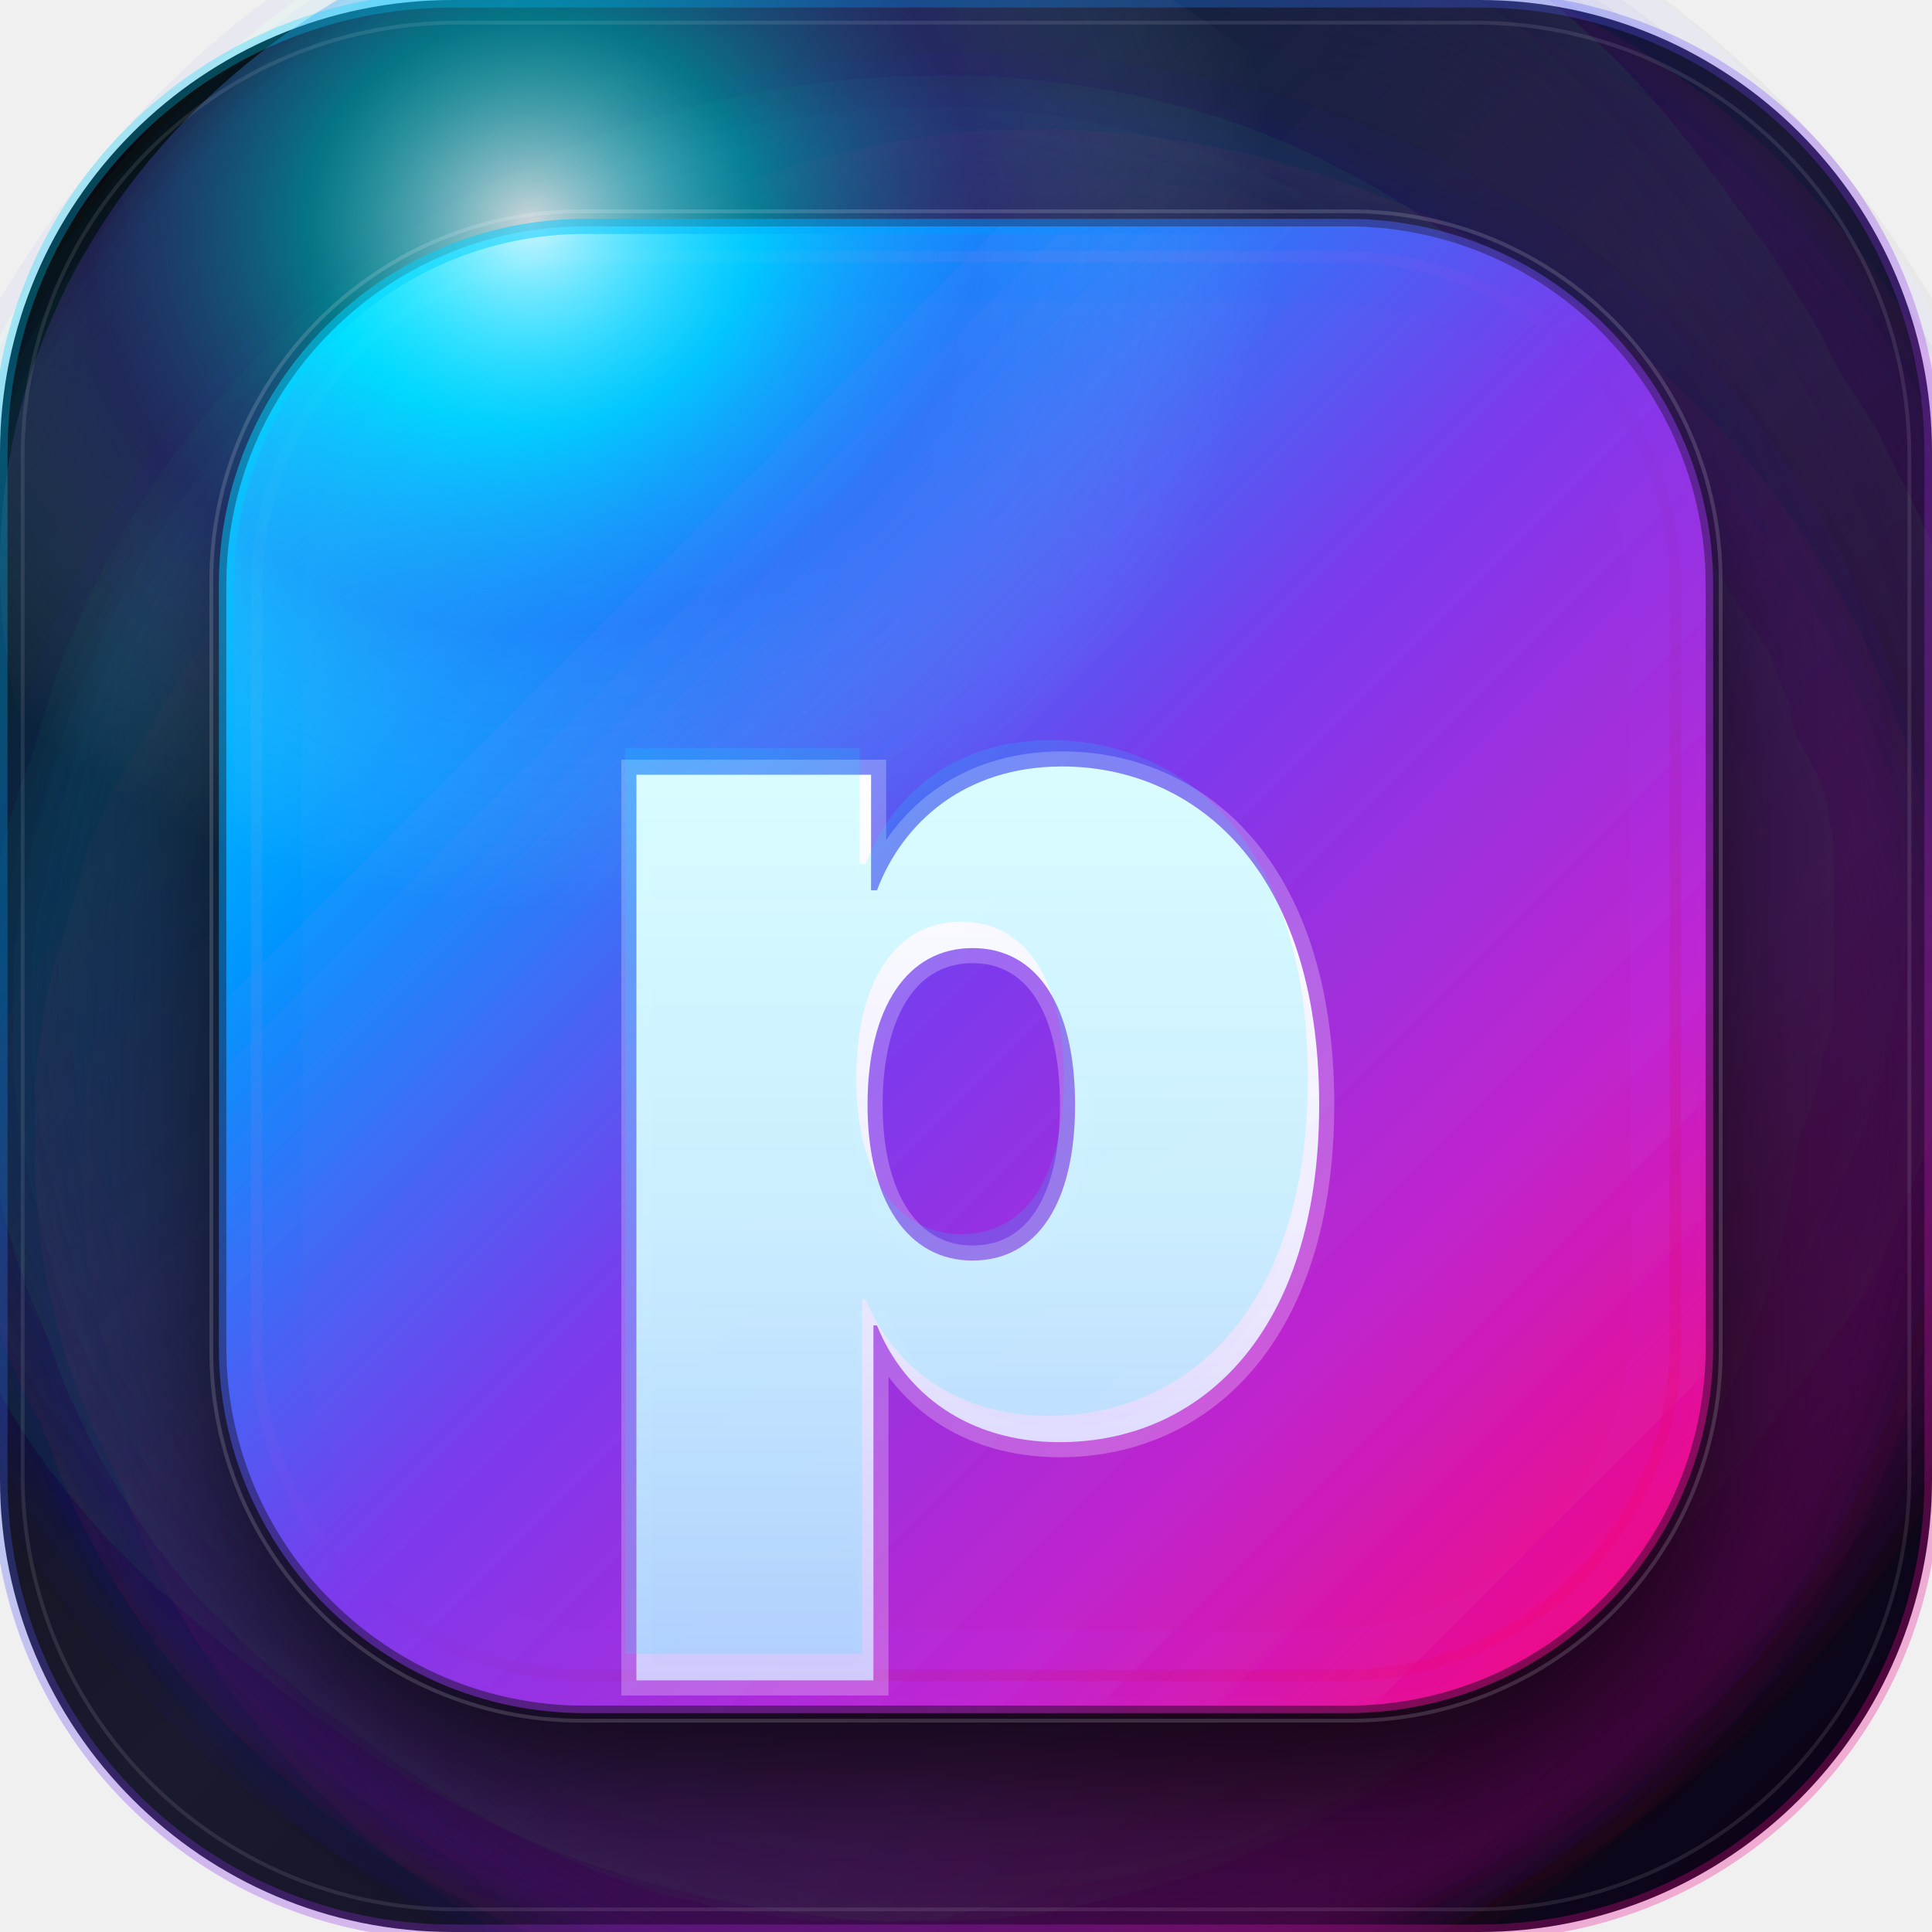
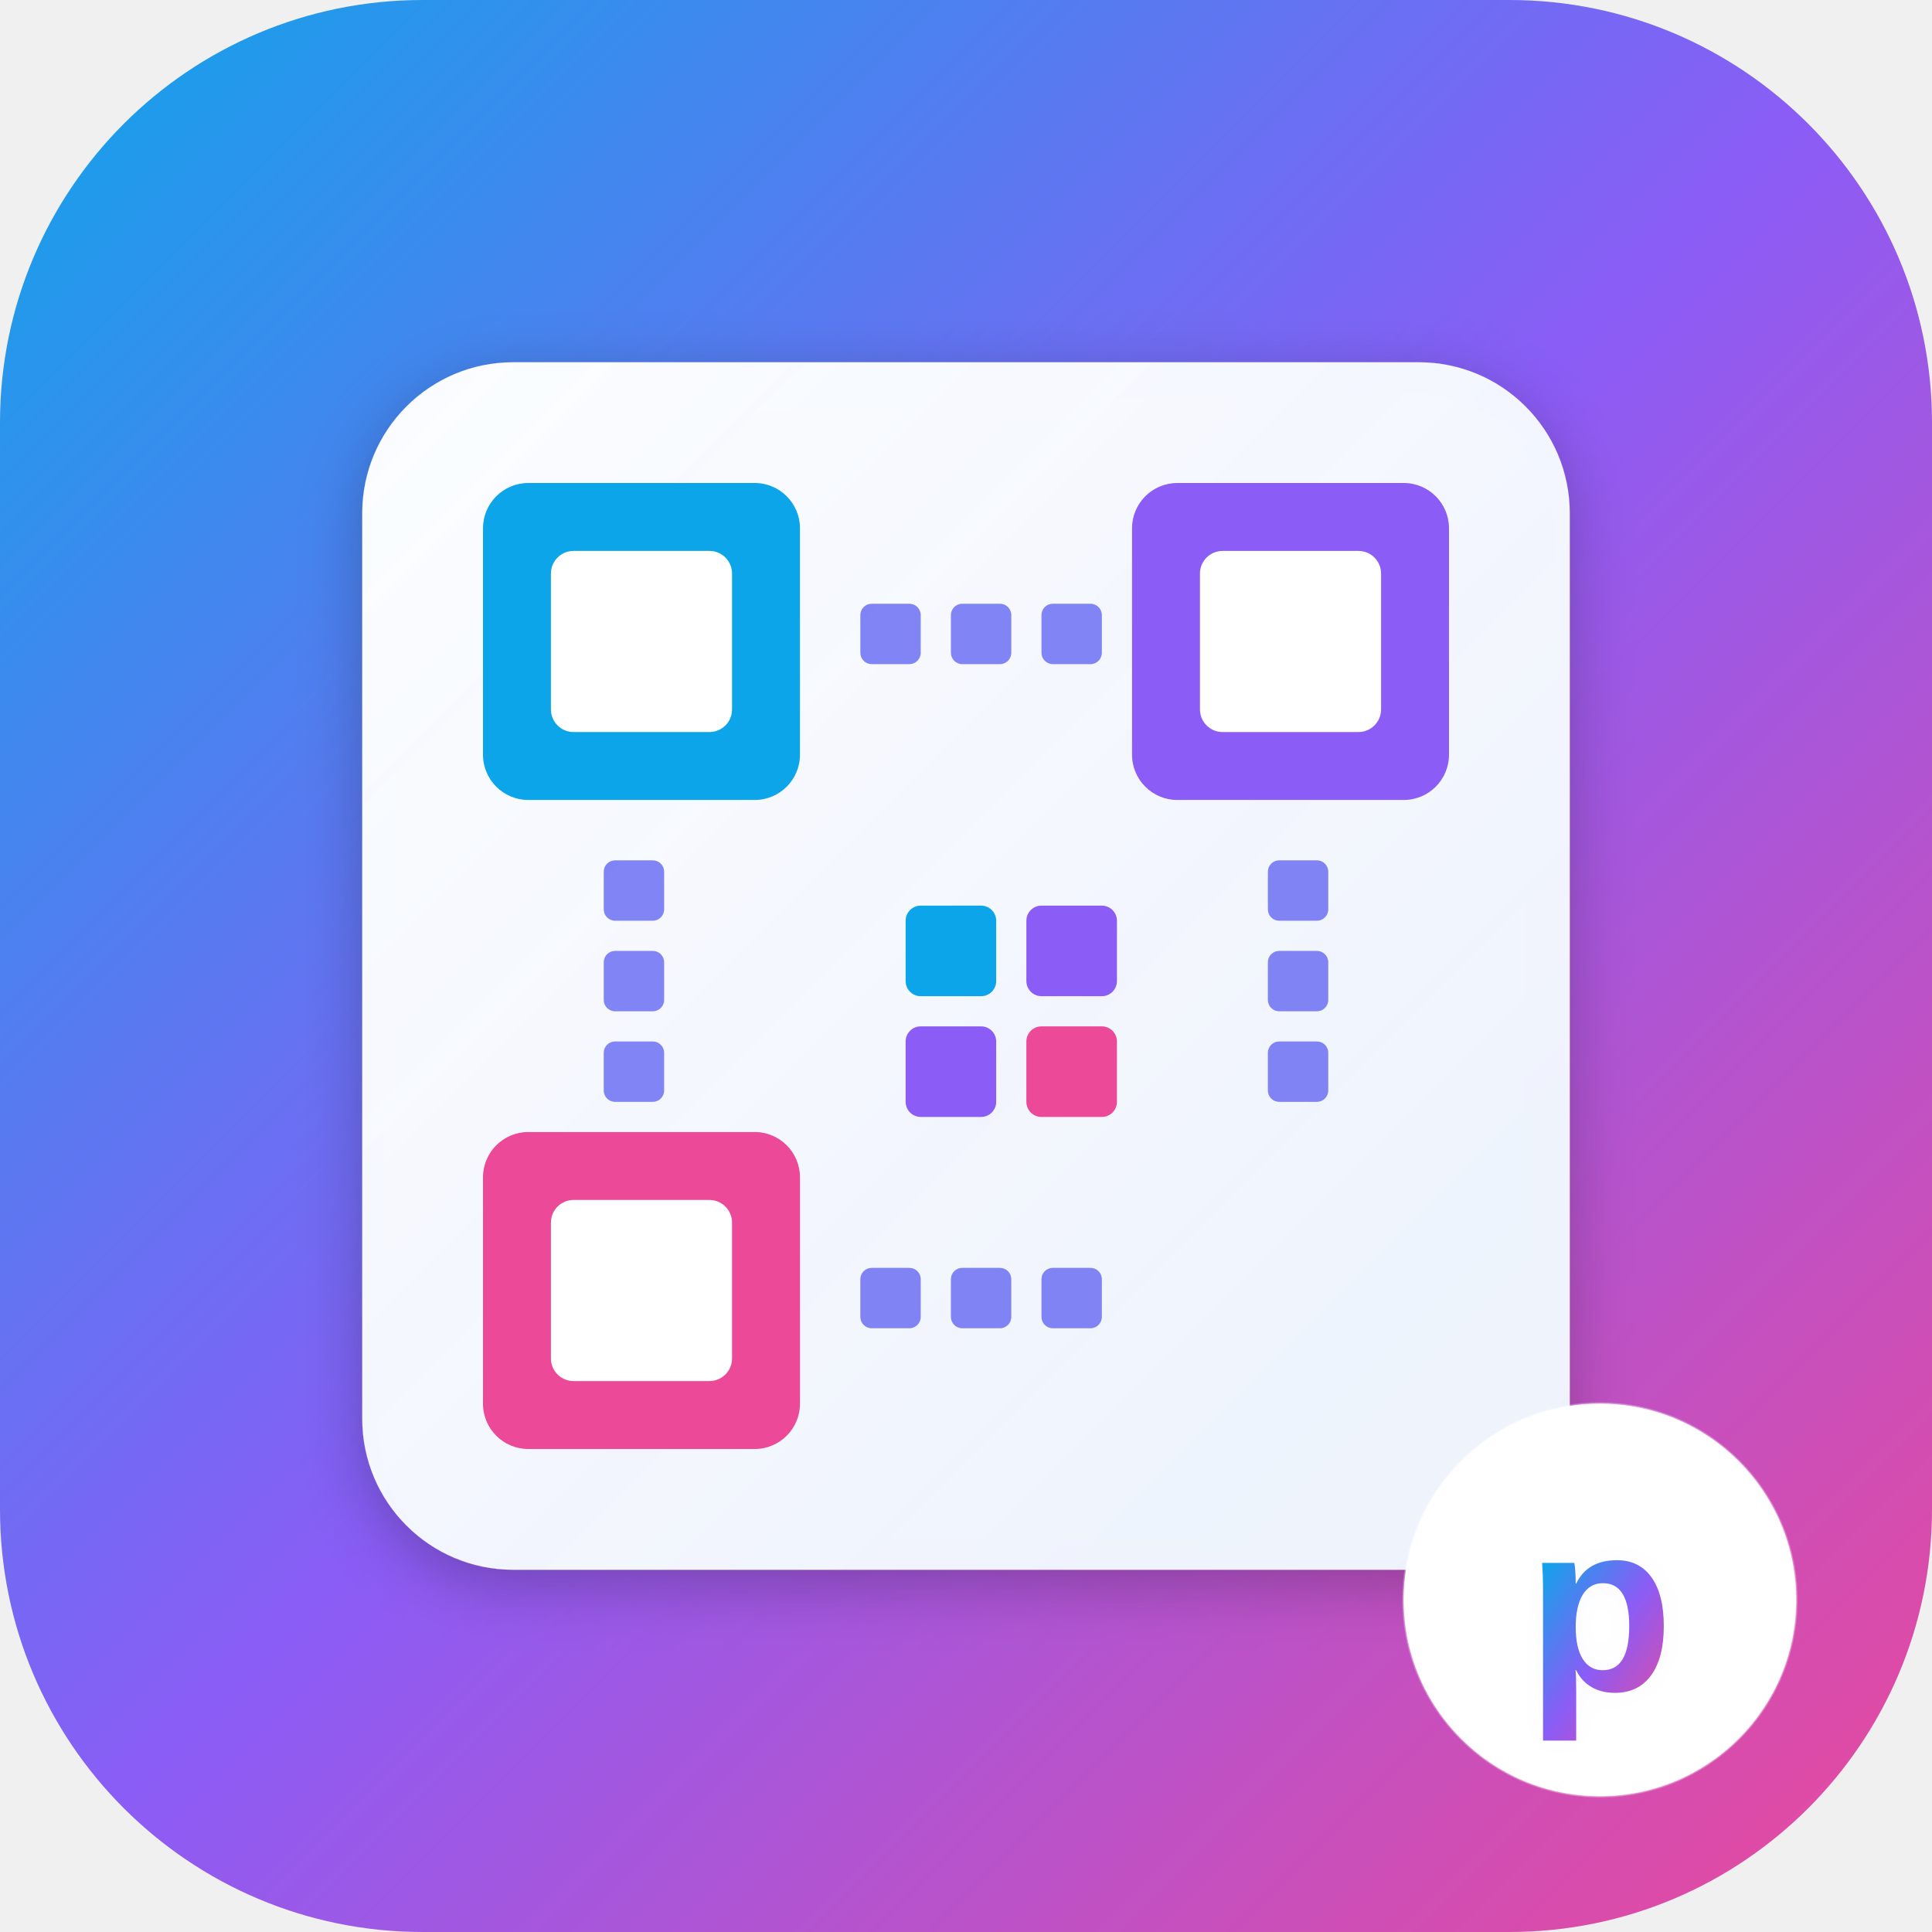
<svg xmlns="http://www.w3.org/2000/svg" width="512" height="512" viewBox="0 0 512 512">
  <defs>
    <linearGradient id="bgGrad512" x1="0%" y1="0%" x2="100%" y2="100%">
-       <stop offset="0%" style="stop-color:#050505;stop-opacity:1" />
-       <stop offset="50%" style="stop-color:#1a1a2e;stop-opacity:1" />
-       <stop offset="100%" style="stop-color:#0a0014;stop-opacity:1" />
+       <stop offset="0%" style="stop-color:#0ea5e9;stop-opacity:1" />
+       <stop offset="50%" style="stop-color:#8b5cf6;stop-opacity:1" />
+       <stop offset="100%" style="stop-color:#ec4899;stop-opacity:1" />
    </linearGradient>
-     <linearGradient id="mainGrad512" x1="0%" y1="0%" x2="100%" y2="100%">
-       <stop offset="0%" style="stop-color:#00f0ff;stop-opacity:1" />
-       <stop offset="25%" style="stop-color:#0099ff;stop-opacity:1" />
-       <stop offset="50%" style="stop-color:#7c3aed;stop-opacity:1" />
-       <stop offset="75%" style="stop-color:#c026d3;stop-opacity:1" />
-       <stop offset="100%" style="stop-color:#ff006e;stop-opacity:1" />
+     <linearGradient id="qrGrad512" x1="0%" y1="0%" x2="100%" y2="100%">
+       <stop offset="0%" style="stop-color:#ffffff;stop-opacity:0.98" />
+       <stop offset="100%" style="stop-color:#f0f9ff;stop-opacity:0.95" />
    </linearGradient>
-     <linearGradient id="accentGrad512" x1="100%" y1="100%" x2="0%" y2="0%">
-       <stop offset="0%" style="stop-color:#ff006e;stop-opacity:0.9" />
-       <stop offset="50%" style="stop-color:#7c3aed;stop-opacity:0.7" />
-       <stop offset="100%" style="stop-color:#00f0ff;stop-opacity:0.5" />
-     </linearGradient>
-     <filter id="neonGlow512" x="-100%" y="-100%" width="300%" height="300%">
-       <feGaussianBlur in="SourceGraphic" stdDeviation="25" result="blur" />
-       <feColorMatrix in="blur" type="matrix" values="1 0 0 0 0  0 1 0 0 0  0 0 1 0 0  0 0 0 30 0" result="glow" />
+     <filter id="shadow512">
+       <feDropShadow dx="0" dy="4" stdDeviation="8" flood-opacity="0.25" />
+     </filter>
+     <filter id="glow512">
+       <feGaussianBlur in="SourceGraphic" stdDeviation="4" result="blur" />
+       <feColorMatrix in="blur" type="matrix" values="1 0 0 0 0  0 1 0 0 0  0 0 1 0 0  0 0 0 12 -5" result="glow" />
      <feMerge>
-         <feMergeNode in="glow" />
        <feMergeNode in="glow" />
        <feMergeNode in="SourceGraphic" />
      </feMerge>
    </filter>
-     <filter id="depth512" x="-50%" y="-50%" width="200%" height="200%">
-       <feGaussianBlur in="SourceAlpha" stdDeviation="18" />
-       <feOffset dx="0" dy="20" result="offsetblur" />
-       <feFlood flood-color="#000000" flood-opacity="0.7" />
-       <feComposite in2="offsetblur" operator="in" />
-       <feMerge>
-         <feMergeNode />
-         <feMergeNode in="SourceGraphic" />
-       </feMerge>
-     </filter>
-     <radialGradient id="holoShine512" cx="35%" cy="25%">
-       <stop offset="0%" style="stop-color:#ffffff;stop-opacity:0.8" />
-       <stop offset="30%" style="stop-color:#00f0ff;stop-opacity:0.4" />
-       <stop offset="60%" style="stop-color:#7c3aed;stop-opacity:0.2" />
-       <stop offset="100%" style="stop-color:#ffffff;stop-opacity:0" />
-     </radialGradient>
-     <linearGradient id="textGrad512" x1="0%" y1="0%" x2="0%" y2="100%">
-       <stop offset="0%" style="stop-color:#ffffff;stop-opacity:1" />
-       <stop offset="50%" style="stop-color:#f0f0ff;stop-opacity:0.98" />
-       <stop offset="100%" style="stop-color:#d0d0ff;stop-opacity:0.95" />
-     </linearGradient>
-     <filter id="innerShadow512">
-       <feGaussianBlur in="SourceAlpha" stdDeviation="8" />
-       <feOffset dx="0" dy="8" result="offsetblur" />
-       <feFlood flood-color="#000000" flood-opacity="0.4" />
-       <feComposite in2="offsetblur" operator="in" />
-       <feComposite in2="SourceAlpha" operator="in" result="innerShadow" />
-     </filter>
  </defs>
-   <rect width="512" height="512" fill="url(#bgGrad512)" rx="120" />
-   <circle cx="256" cy="240" r="240" fill="url(#mainGrad512)" opacity="0.15" filter="url(#neonGlow512)" />
-   <circle cx="256" cy="280" r="210" fill="url(#accentGrad512)" opacity="0.12" filter="url(#neonGlow512)" />
-   <rect x="60" y="60" width="392" height="392" rx="95" fill="url(#mainGrad512)" filter="url(#depth512)" />
-   <rect x="68" y="68" width="376" height="376" rx="88" fill="none" stroke="url(#accentGrad512)" stroke-width="3" opacity="0.6" />
-   <rect x="80" y="80" width="352" height="352" rx="82" fill="url(#accentGrad512)" opacity="0.18" />
-   <ellipse cx="200" cy="150" rx="200" ry="180" fill="url(#holoShine512)" />
-   <text x="256" y="380" font-family="-apple-system, BlinkMacSystemFont, system-ui, 'Segoe UI', Arial Black, Impact, sans-serif" font-size="320" font-weight="900" fill="url(#textGrad512)" text-anchor="middle" letter-spacing="-25" style="paint-order: stroke fill" stroke="#ffffff" stroke-width="8" stroke-opacity="0.25">p</text>
-   <text x="253" y="373" font-family="-apple-system, BlinkMacSystemFont, system-ui, 'Segoe UI', Arial Black, Impact, sans-serif" font-size="320" font-weight="900" fill="#00f0ff" fill-opacity="0.15" text-anchor="middle" letter-spacing="-25">p</text>
-   <rect x="60" y="60" width="392" height="392" rx="95" fill="none" stroke="url(#mainGrad512)" stroke-width="4" opacity="0.5" />
-   <rect x="56" y="56" width="400" height="400" rx="98" fill="none" stroke="#ffffff" stroke-width="1" opacity="0.15" />
-   <rect width="512" height="512" fill="none" stroke="url(#mainGrad512)" stroke-width="4" rx="120" opacity="0.3" />
-   <rect x="6" y="6" width="500" height="500" fill="none" stroke="#ffffff" stroke-width="1" rx="115" opacity="0.1" />
+   <rect width="512" height="512" rx="112" fill="url(#bgGrad512)" />
+   <g filter="url(#shadow512)">
+     <rect x="96" y="96" width="320" height="320" rx="40" fill="url(#qrGrad512)" />
+     <rect x="128" y="128" width="84" height="84" rx="12" fill="#0ea5e9" />
+     <rect x="146" y="146" width="48" height="48" rx="6" fill="#ffffff" />
+     <rect x="300" y="128" width="84" height="84" rx="12" fill="#8b5cf6" />
+     <rect x="318" y="146" width="48" height="48" rx="6" fill="#ffffff" />
+     <rect x="128" y="300" width="84" height="84" rx="12" fill="#ec4899" />
+     <rect x="146" y="318" width="48" height="48" rx="6" fill="#ffffff" />
+     <rect x="240" y="240" width="24" height="24" rx="4" fill="#0ea5e9" />
+     <rect x="272" y="240" width="24" height="24" rx="4" fill="#8b5cf6" />
+     <rect x="240" y="272" width="24" height="24" rx="4" fill="#8b5cf6" />
+     <rect x="272" y="272" width="24" height="24" rx="4" fill="#ec4899" />
+     <rect x="228" y="160" width="16" height="16" rx="3" fill="#6366f1" opacity="0.8" />
+     <rect x="252" y="160" width="16" height="16" rx="3" fill="#6366f1" opacity="0.8" />
+     <rect x="276" y="160" width="16" height="16" rx="3" fill="#6366f1" opacity="0.8" />
+     <rect x="228" y="336" width="16" height="16" rx="3" fill="#6366f1" opacity="0.8" />
+     <rect x="252" y="336" width="16" height="16" rx="3" fill="#6366f1" opacity="0.8" />
+     <rect x="276" y="336" width="16" height="16" rx="3" fill="#6366f1" opacity="0.8" />
+     <rect x="160" y="228" width="16" height="16" rx="3" fill="#6366f1" opacity="0.8" />
+     <rect x="160" y="252" width="16" height="16" rx="3" fill="#6366f1" opacity="0.8" />
+     <rect x="160" y="276" width="16" height="16" rx="3" fill="#6366f1" opacity="0.8" />
+     <rect x="336" y="228" width="16" height="16" rx="3" fill="#6366f1" opacity="0.8" />
+     <rect x="336" y="252" width="16" height="16" rx="3" fill="#6366f1" opacity="0.8" />
+     <rect x="336" y="276" width="16" height="16" rx="3" fill="#6366f1" opacity="0.8" />
+   </g>
+   <g filter="url(#glow512)">
+     <circle cx="424" cy="424" r="52" fill="#ffffff" opacity="0.95" />
+     <text x="424" y="448" font-family="-apple-system, BlinkMacSystemFont, 'Segoe UI', Arial, sans-serif" font-size="64" font-weight="900" fill="url(#bgGrad512)" text-anchor="middle">p</text>
+   </g>
</svg>
